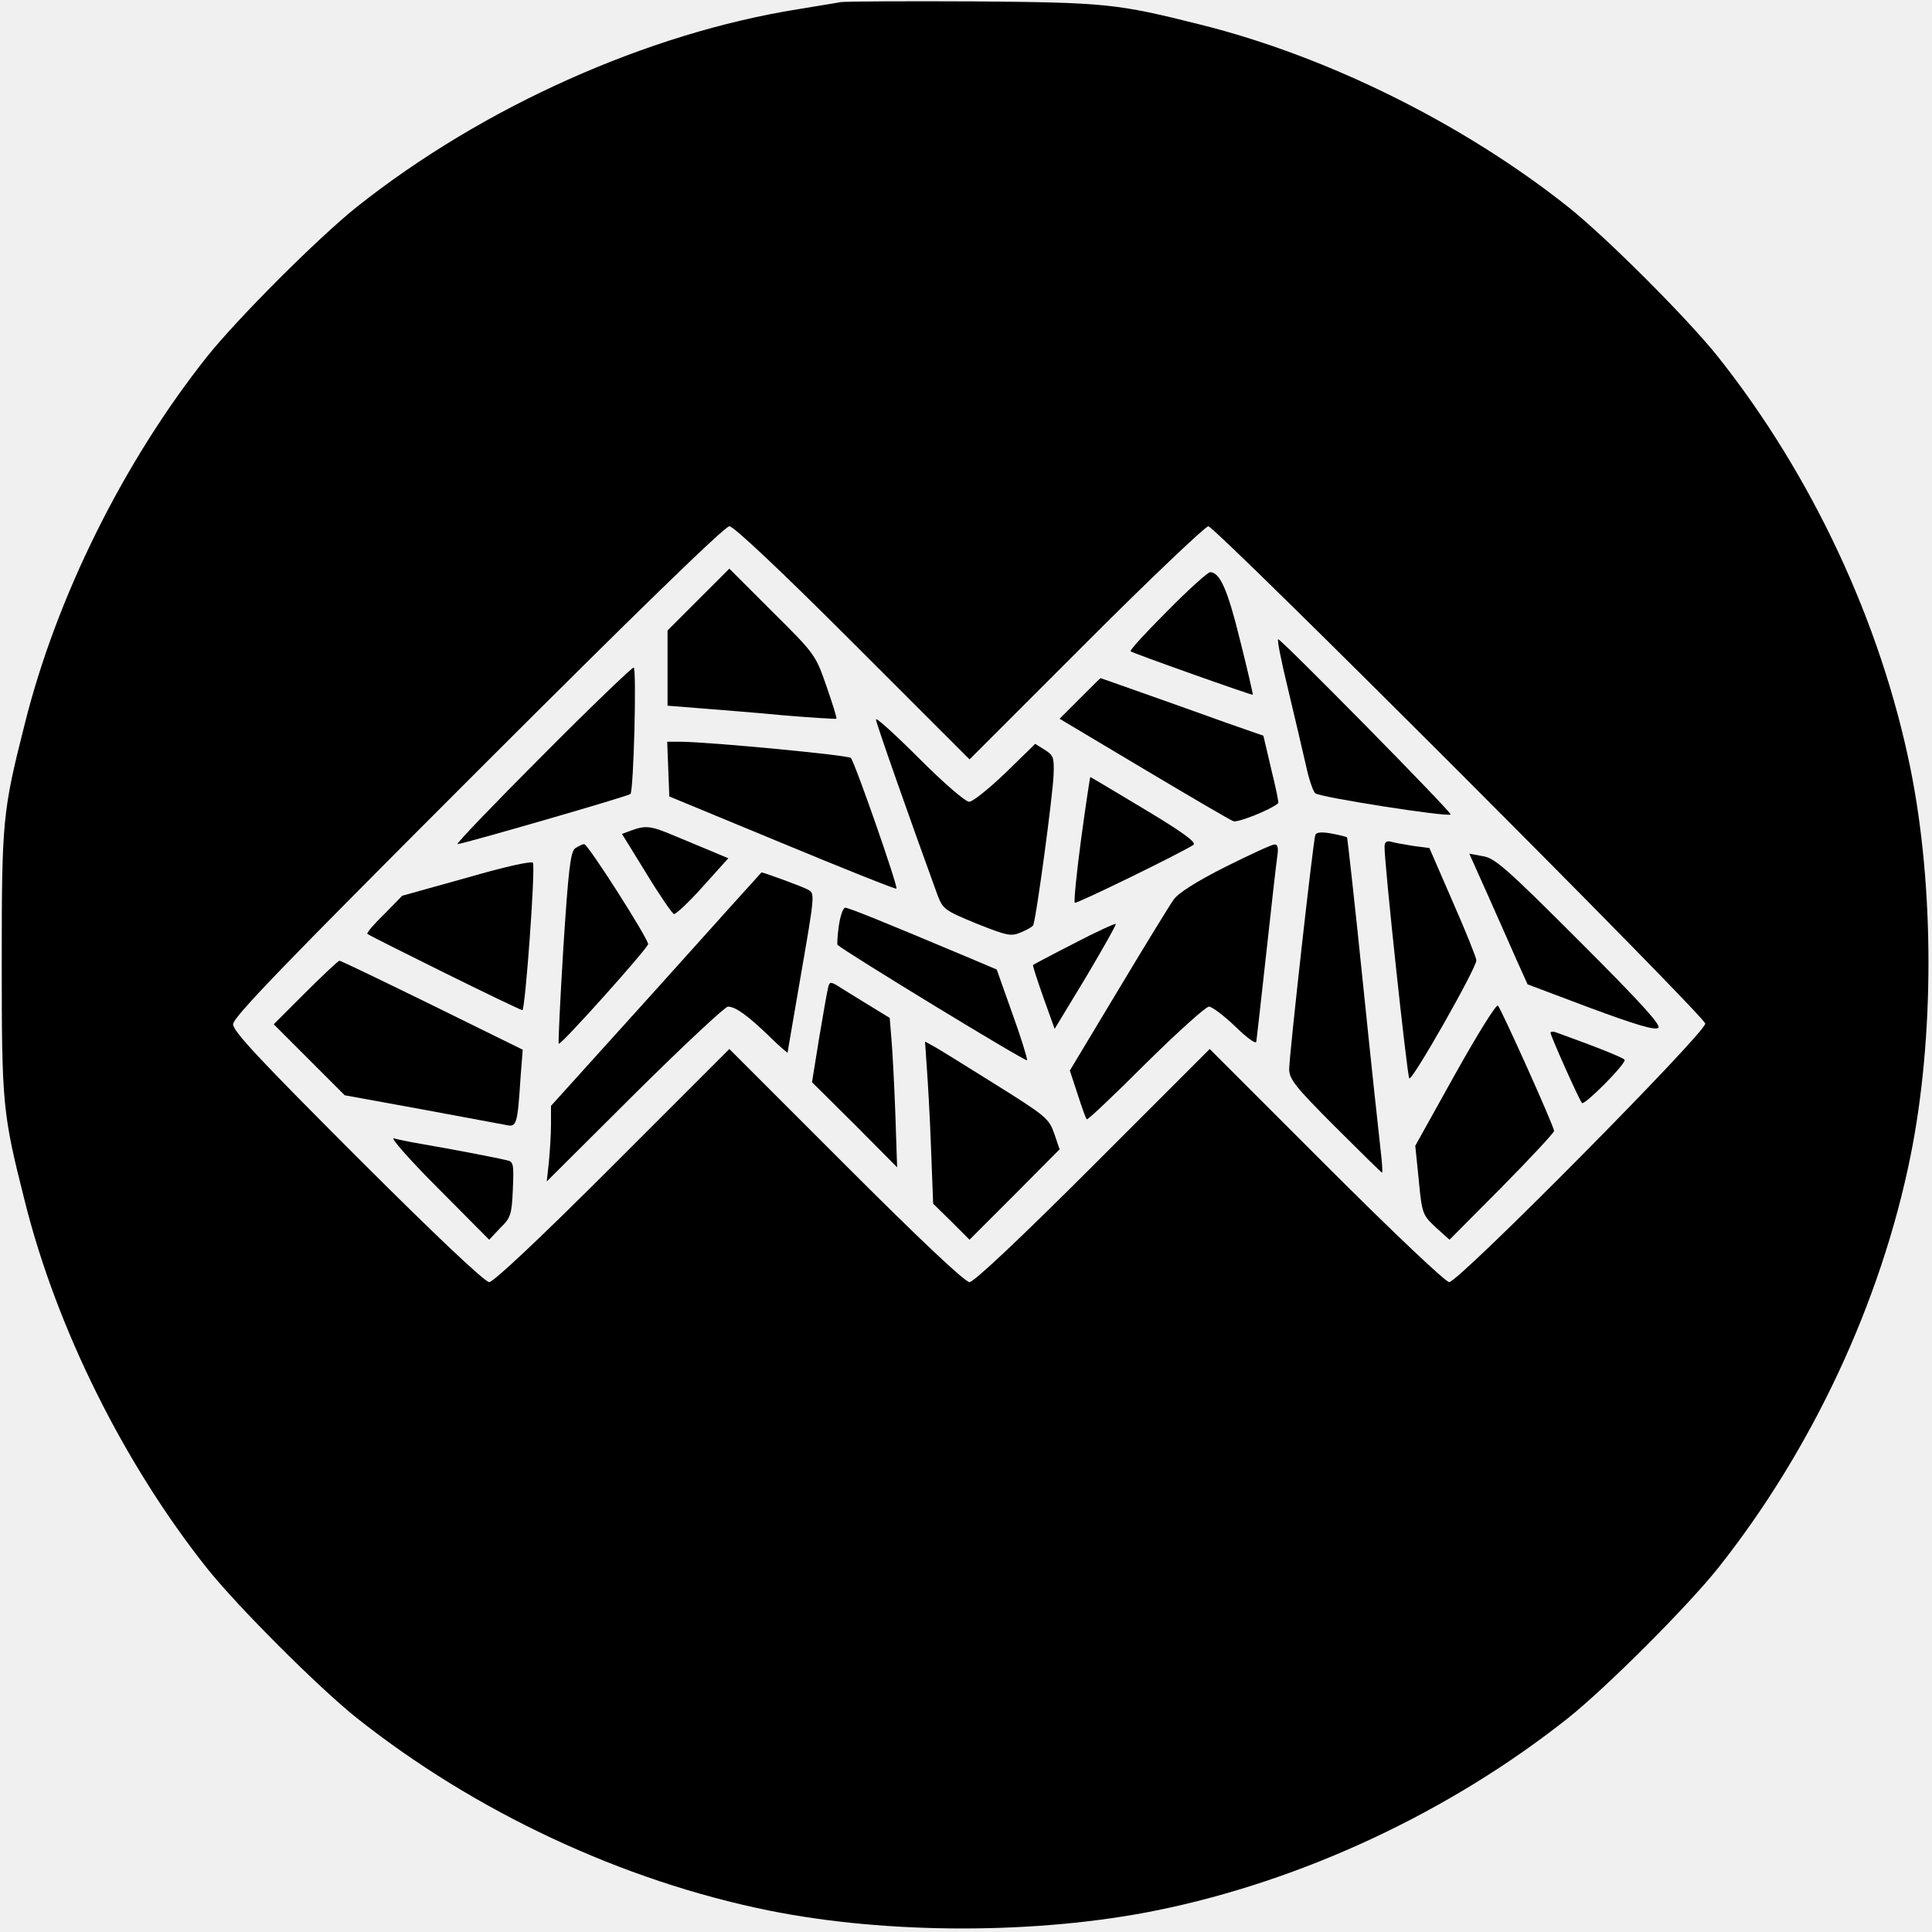
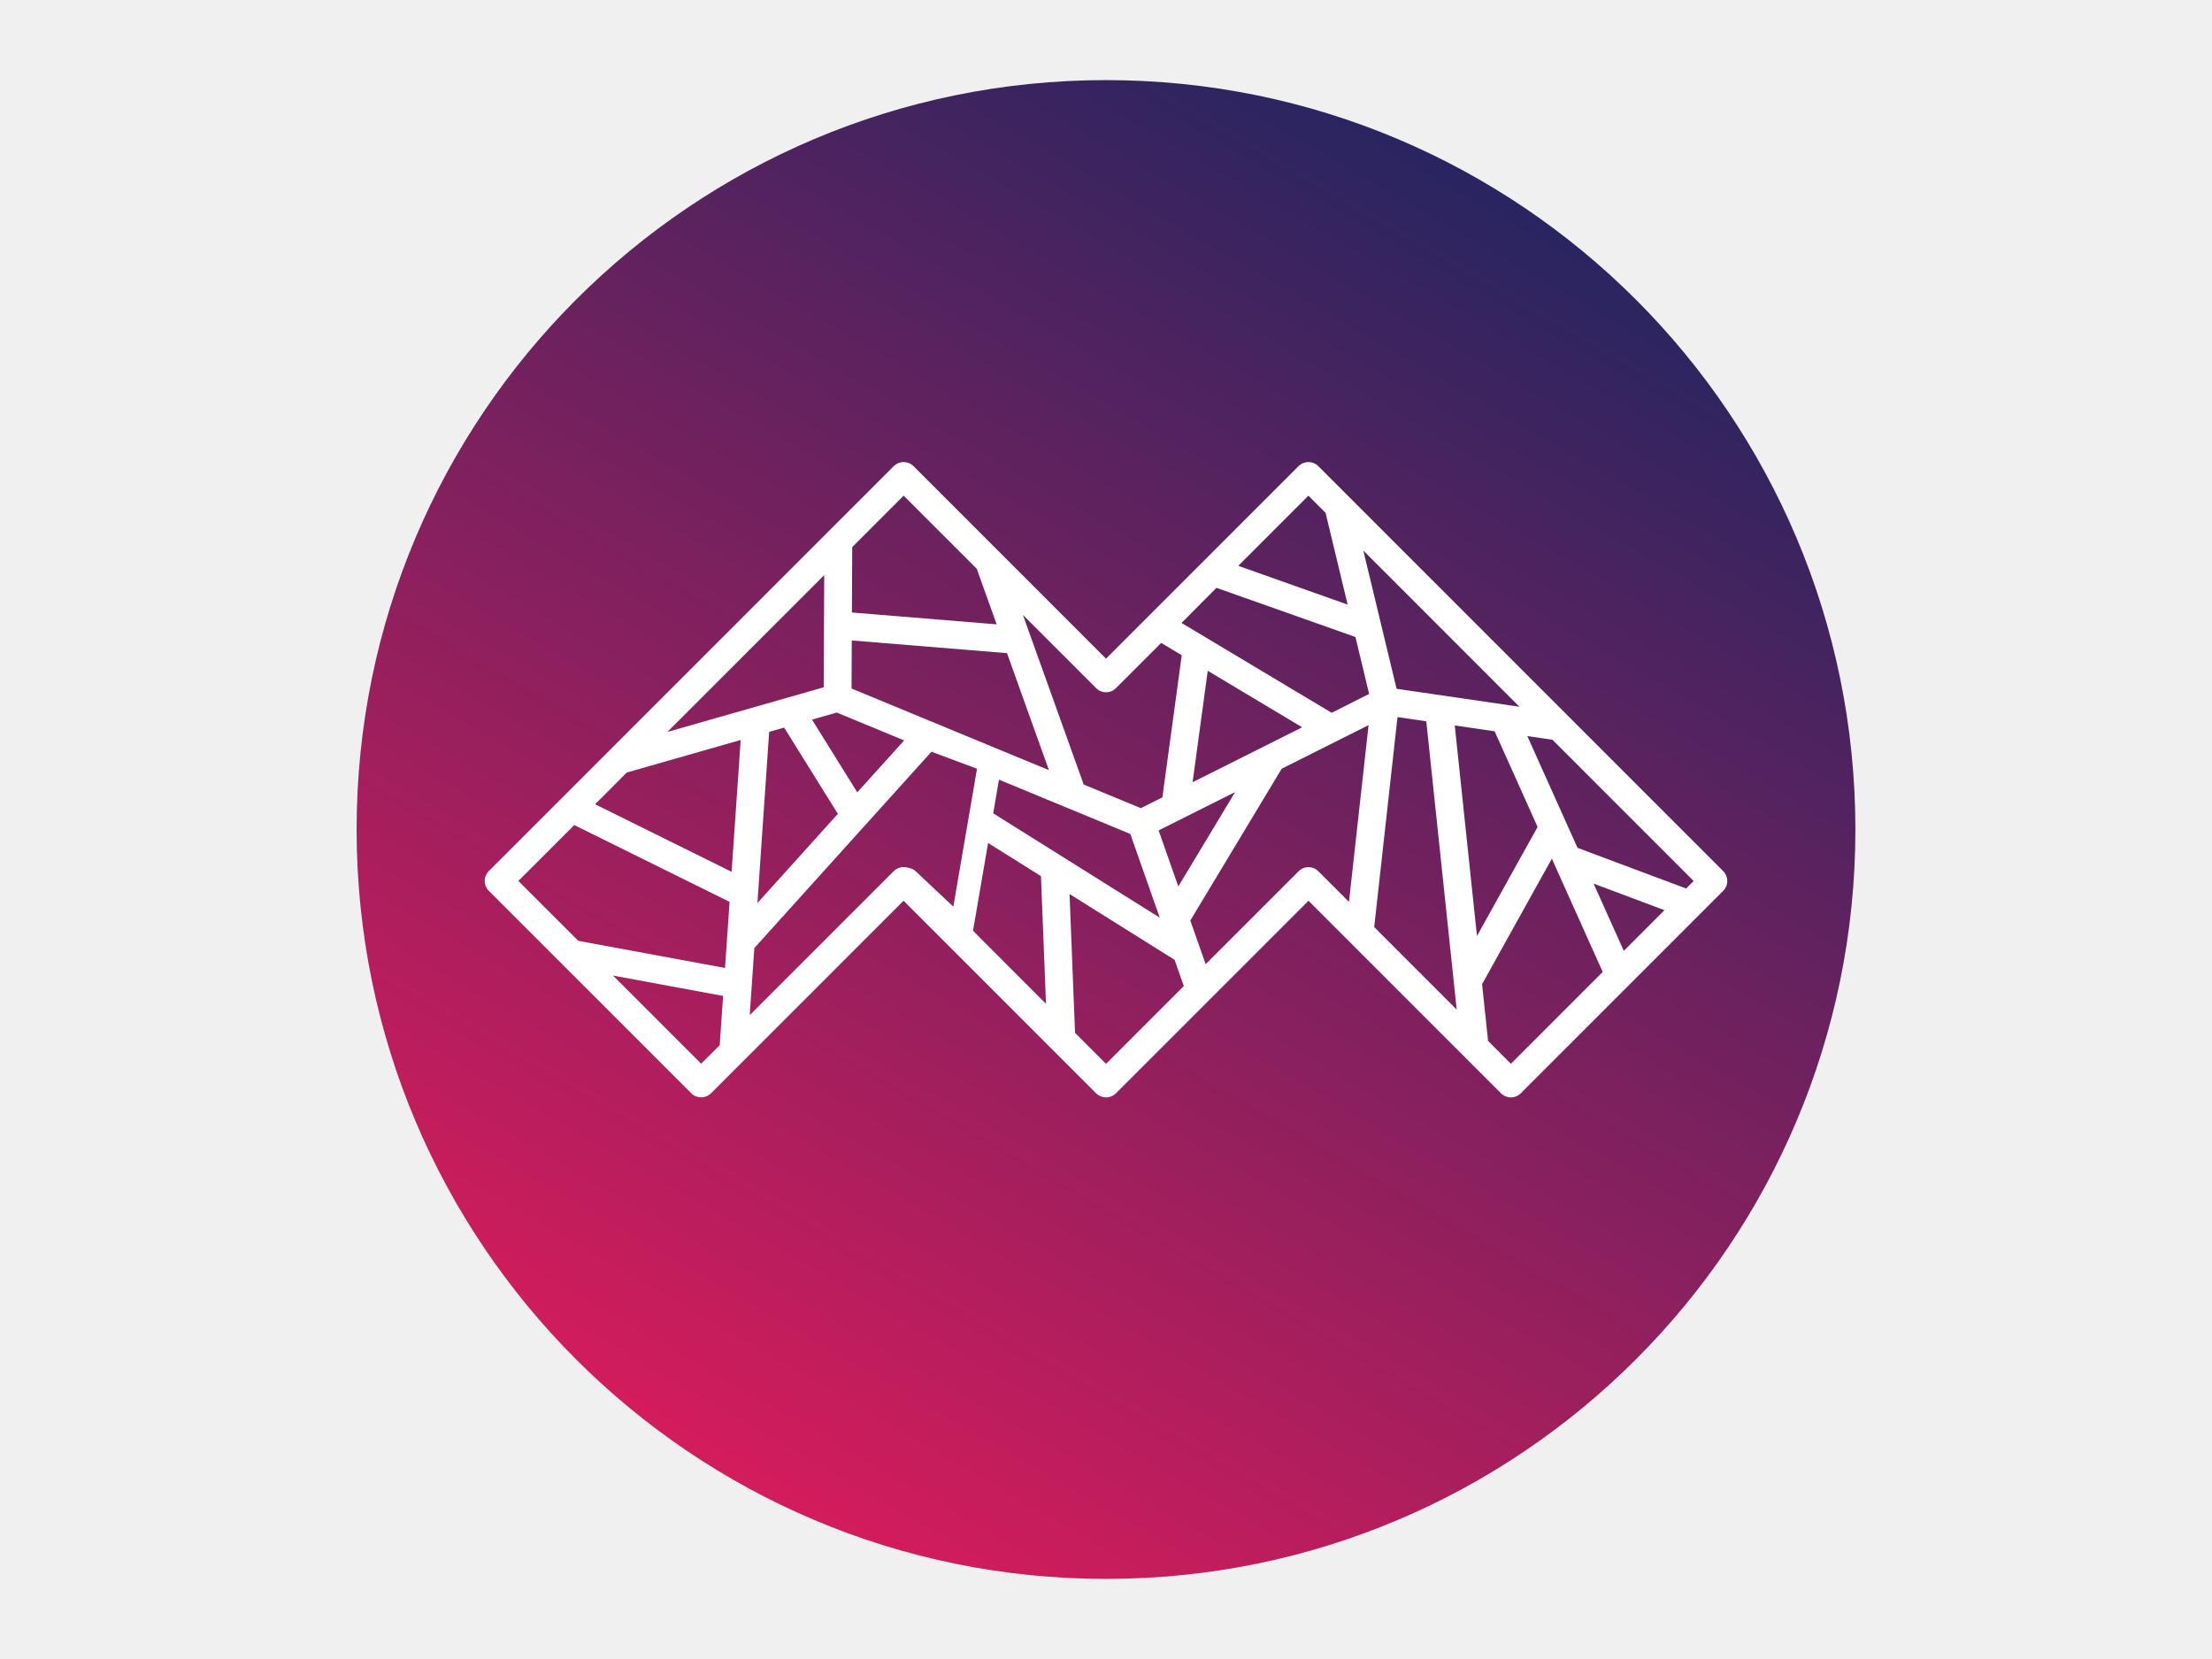
- <svg xmlns="http://www.w3.org/2000/svg" version="1.0" width="547pt" height="547pt" viewBox="0 0 547 547" preserveAspectRatio="xMidYMid meet">
-   <g transform="translate(0,547) scale(0.1,-0.1)" fill="#000000" stroke="none">
-     <path d="M2380 5464 c-14 -3 -68 -11 -120 -20 -427 -68 -894 -277 -1250 -560 -109 -87 -337 -315 -424 -424 -235 -296 -426 -679 -516 -1040 -63 -249 -65 -273 -65 -675 0 -402 2 -426 65 -675 90 -361 281 -744 516 -1040 87 -109 315 -337 424 -424 335 -266 752 -461 1166 -545 336 -68 762 -68 1098 0 414 84 831 279 1166 545 109 87 337 315 424 424 266 335 461 752 545 1166 68 336 68 762 0 1098 -84 414 -279 831 -545 1166 -87 109 -315 337 -424 424 -296 235 -680 426 -1040 516 -239 60 -268 63 -645 66 -192 1 -361 0 -375 -2z m35 -1814 l330 -330 330 330 c182 182 338 330 346 330 20 0 1403 -1384 1407 -1408 4 -23 -698 -732 -725 -732 -10 0 -159 141 -348 330 l-330 330 -330 -330 c-210 -210 -338 -330 -350 -330 -13 0 -140 120 -350 330 l-330 330 -330 -330 c-206 -206 -338 -330 -350 -330 -12 0 -152 132 -372 352 -278 278 -353 358 -353 378 0 20 141 166 693 718 443 443 699 692 712 692 12 0 142 -122 350 -330z" />
-     <path d="M1977 3772 l-87 -87 0 -107 0 -106 88 -7 c48 -4 155 -12 237 -20 83 -7 151 -11 153 -10 2 2 -11 43 -28 92 -31 89 -32 91 -153 211 l-122 122 -88 -88z" />
-     <path d="M3305 3740 c-60 -60 -107 -111 -104 -114 5 -5 343 -125 346 -123 1 1 -15 71 -36 154 -35 143 -57 193 -85 193 -6 0 -61 -49 -121 -110z" />
-     <path d="M3647 3518 c19 -79 41 -174 50 -213 8 -38 20 -75 27 -81 11 -11 375 -68 383 -60 5 5 -479 496 -488 496 -4 0 9 -64 28 -142z" />
-     <path d="M1535 3330 c-137 -137 -245 -250 -240 -250 14 0 485 136 490 142 9 9 18 358 9 358 -5 0 -122 -112 -259 -250z" />
-     <path d="M3057 3492 l-57 -57 238 -142 c131 -78 245 -145 254 -148 12 -5 107 33 127 51 2 1 -7 45 -20 97 l-22 94 -106 37 c-58 21 -162 58 -230 82 -68 24 -124 44 -125 44 -1 0 -27 -26 -59 -58z" />
-     <path d="M2480 3433 c0 -9 96 -282 175 -499 15 -38 20 -42 110 -79 86 -34 97 -37 125 -25 17 7 33 16 35 20 8 13 56 368 58 427 2 49 -1 55 -25 70 l-27 17 -84 -82 c-47 -45 -93 -82 -103 -82 -11 0 -73 54 -141 122 -68 68 -123 118 -123 111z" />
-     <path d="M1892 3293 l3 -78 319 -132 c176 -73 321 -131 324 -129 5 6 -117 356 -129 370 -7 8 -396 45 -482 46 l-38 0 3 -77z" />
-     <path d="M3061 3095 c-13 -97 -21 -178 -18 -181 4 -4 297 139 336 164 9 7 -29 35 -139 101 -83 50 -152 91 -153 91 -1 0 -13 -79 -26 -175z" />
-     <path d="M1788 3119 l-27 -10 69 -112 c37 -61 73 -113 78 -115 5 -1 42 33 82 78 l72 80 -38 16 c-22 9 -70 29 -108 45 -73 31 -86 33 -128 18z" />
-     <path d="M3724 3106 c-6 -16 -74 -625 -74 -663 0 -28 17 -50 130 -163 71 -71 131 -130 133 -130 2 0 0 28 -4 63 -4 34 -27 247 -50 472 -23 226 -44 412 -45 414 -2 2 -22 7 -44 11 -28 5 -43 4 -46 -4z" />
-     <path d="M3920 3073 c-1 -44 64 -649 70 -656 8 -9 190 312 190 334 0 7 -30 82 -67 166 l-66 152 -46 6 c-25 4 -54 9 -63 12 -12 3 -18 -1 -18 -14z" />
-     <path d="M1628 3068 c-13 -11 -19 -64 -33 -281 -9 -148 -15 -270 -13 -272 5 -6 253 271 253 282 0 16 -170 283 -181 283 -5 0 -17 -6 -26 -12z" />
-     <path d="M3468 3015 c-81 -41 -133 -74 -145 -92 -11 -15 -82 -131 -157 -256 l-137 -228 22 -67 c12 -37 23 -69 26 -71 2 -3 77 68 166 157 90 89 171 162 180 162 8 0 42 -25 74 -56 35 -34 59 -51 60 -43 1 8 14 120 28 249 14 129 28 252 31 273 4 27 2 37 -8 36 -7 0 -70 -29 -140 -64z" />
-     <path d="M4211 2939 c28 -63 65 -146 82 -185 l32 -71 178 -67 c127 -47 183 -64 192 -56 9 7 -49 71 -223 245 -207 207 -240 236 -274 241 l-38 7 51 -114z" />
-     <path d="M1322 2985 l-183 -51 -51 -52 c-29 -28 -50 -53 -48 -56 10 -8 430 -216 439 -216 8 0 37 397 30 417 -2 6 -73 -9 -187 -42z" />
-     <path d="M1858 2669 l-298 -330 0 -52 c0 -28 -3 -77 -6 -107 l-6 -55 249 248 c137 136 256 247 264 247 21 0 56 -25 117 -84 28 -28 52 -48 52 -46 0 3 18 105 39 228 38 219 38 223 19 233 -16 9 -129 50 -132 49 -1 -1 -135 -149 -298 -331z" />
-     <path d="M2375 2849 c-4 -27 -5 -52 -4 -54 20 -19 535 -333 537 -327 1 5 -17 64 -42 133 l-44 124 -73 31 c-257 108 -346 144 -356 144 -6 0 -14 -23 -18 -51z" />
-     <path d="M3041 2799 c-63 -32 -115 -60 -116 -61 -2 -2 12 -43 29 -92 l32 -89 89 147 c48 81 86 148 84 150 -2 2 -55 -22 -118 -55z" />
-     <path d="M865 2660 l-90 -90 100 -100 101 -101 214 -39 c118 -22 227 -42 242 -45 31 -7 33 -1 42 137 l6 76 -256 126 c-141 69 -259 126 -263 126 -3 0 -47 -41 -96 -90z" />
-     <path d="M2346 2679 c-3 -8 -14 -72 -26 -143 l-21 -130 121 -120 120 -121 -5 150 c-3 83 -8 178 -11 212 l-5 61 -62 38 c-34 21 -72 44 -84 52 -19 12 -24 12 -27 1z" />
-     <path d="M4120 2429 l-113 -203 10 -98 c9 -95 11 -98 48 -133 l39 -35 148 149 c81 82 148 154 148 159 0 13 -149 344 -159 355 -5 4 -59 -83 -121 -194z" />
-     <path d="M4390 2546 c0 -9 81 -190 89 -199 7 -7 121 107 121 122 0 5 -83 38 -197 79 -7 2 -13 1 -13 -2z" />
-     <path d="M2624 2448 c3 -40 9 -143 12 -229 l6 -157 52 -51 51 -51 128 128 127 128 -15 44 c-15 43 -23 50 -167 140 -83 52 -162 101 -175 108 l-24 13 5 -73z" />
-     <path d="M1240 2106 l145 -146 31 33 c30 29 33 38 36 110 3 71 2 78 -17 82 -38 9 -170 34 -235 45 -36 6 -74 14 -85 17 -11 3 45 -61 125 -141z" />
-   </g>
+ <svg xmlns="http://www.w3.org/2000/svg" version="1.1" id="Layer_1" x="0px" y="0px" viewBox="0 0 800 600" style="enable-background:new 0 0 800 600;" xml:space="preserve">
+   <linearGradient id="SVGID_1_" gradientUnits="userSpaceOnUse" x1="535.537" y1="65.243" x2="264.463" y2="534.757">
+     <stop offset="0" style="stop-color:#282560" />
+     <stop offset="0.233" style="stop-color:#51235F" />
+     <stop offset="0.989" style="stop-color:#D21C5C" />
+   </linearGradient>
+   <circle style="fill:url(#SVGID_1_);" cx="400" cy="300" r="271.029" />
+   <path style="fill:#FFFFFF;" d="M623.225,315.055l-146.45-146.48c-1.97-1.964-5.178-1.952-7.142,0.015l-69.624,69.624l-69.63-69.639  c-1.975-1.964-5.179-1.952-7.142,0.015l-146.45,146.453c-0.946,0.943-1.479,2.227-1.479,3.556c0,1.338,0.533,2.622,1.479,3.571  l73.228,73.231c1.969,1.967,5.166,1.967,7.13,0l69.636-69.639l69.63,69.639c0.431,0.422,0.928,0.763,1.461,1.003  c1.874,0.889,4.173,0.563,5.717-0.988l69.642-69.636l69.63,69.636c0.988,0.988,2.275,1.476,3.568,1.476  c1.287,0,2.574-0.488,3.562-1.476l73.234-73.234c0.94-0.943,1.467-2.218,1.467-3.556  C624.691,317.288,624.165,316.004,623.225,315.055z M609.809,321.341l-39.278-14.709l-18.151-40.415l9.07,1.323l51.083,51.087  L609.809,321.341z M587.269,343.889l-10.919-24.314l25.629,9.602L587.269,343.889z M297.902,248.571l-56.537,16.149l56.729-56.732  L297.902,248.571z M226.691,279.39l41.188-11.763l-3.281,47.671l-49.384-24.434L226.691,279.39z M278.182,264.687l5.418-1.545  l19.426,31.199l-29.095,32.256L278.182,264.687z M310.049,286.556l-16.373-26.29l8.944-2.562l24.377,10.078L310.049,286.556z   M307.977,249.02l0.078-17.394l56.136,4.595l15.17,42.313L307.977,249.02z M357.355,304.883l19.121,11.976l1.826,46.171  l-26.395-26.398L357.355,304.883z M359.204,294.147l2.089-12.177l47.504,19.645l10.644,30.265L359.204,294.147z M419.028,300.331  l27.676-13.874l-20.546,34.135L419.028,300.331z M431.319,282.901l5.484-40.302l34.142,20.435L431.319,282.901z M481.618,257.792  l-54.304-32.501l12.632-12.699l50.269,17.791l4.945,20.583L481.618,257.792z M505.433,259.344l10.405,1.524l11.003,104.283  l-29.843-29.849L505.433,259.344z M526.134,262.373l14.416,2.104l15.541,34.596l-21.923,39.44L526.134,262.373z M549.518,255.605  l-44.42-6.498l-12.033-49.985L549.518,255.605z M473.207,179.261l6.226,6.232c0.012,0.066,0.012,0.135,0.03,0.2l7.932,32.968  l-39.56-14.024L473.207,179.261z M403.577,248.897l16.385-16.382l7.435,4.454l-7.004,51.407l-7.788,3.906l-20.672-8.546  L369.95,222.4l26.497,26.497C398.422,250.87,401.601,250.87,403.577,248.897z M326.811,179.261l26.443,26.446l7.208,20.097  l-52.353-4.28l0.108-23.668L326.811,179.261z M207.69,298.391l56.172,27.778l-1.646,23.91l-53.077-9.815l-21.659-21.666  L207.69,298.391z M253.583,384.709l-31.867-31.876l39.805,7.358l-1.221,17.798L253.583,384.709z M326.781,313.597  c-1.341,0-2.622,0.536-3.556,1.473l-52.077,52.074l1.664-24.261l64.062-71.01l16.475,6.151l-8.561,49.883l-13.644-12.838  C330.206,314.133,328.116,313.597,326.781,313.597z M400.009,384.742l-11.207-11.207l-1.987-50.2l37.991,23.796l3.329,9.483  L400.009,384.742z M469.663,315.097l-33.62,33.612l-5.556-15.787l33.058-54.909l31.418-15.754l-7.088,63.91l-11.087-11.072  C474.823,313.124,471.633,313.124,469.663,315.097z M546.429,384.73l-8.243-8.253l-2.173-20.528l25.233-45.399l18.391,40.96  L546.429,384.73z" />
</svg>
